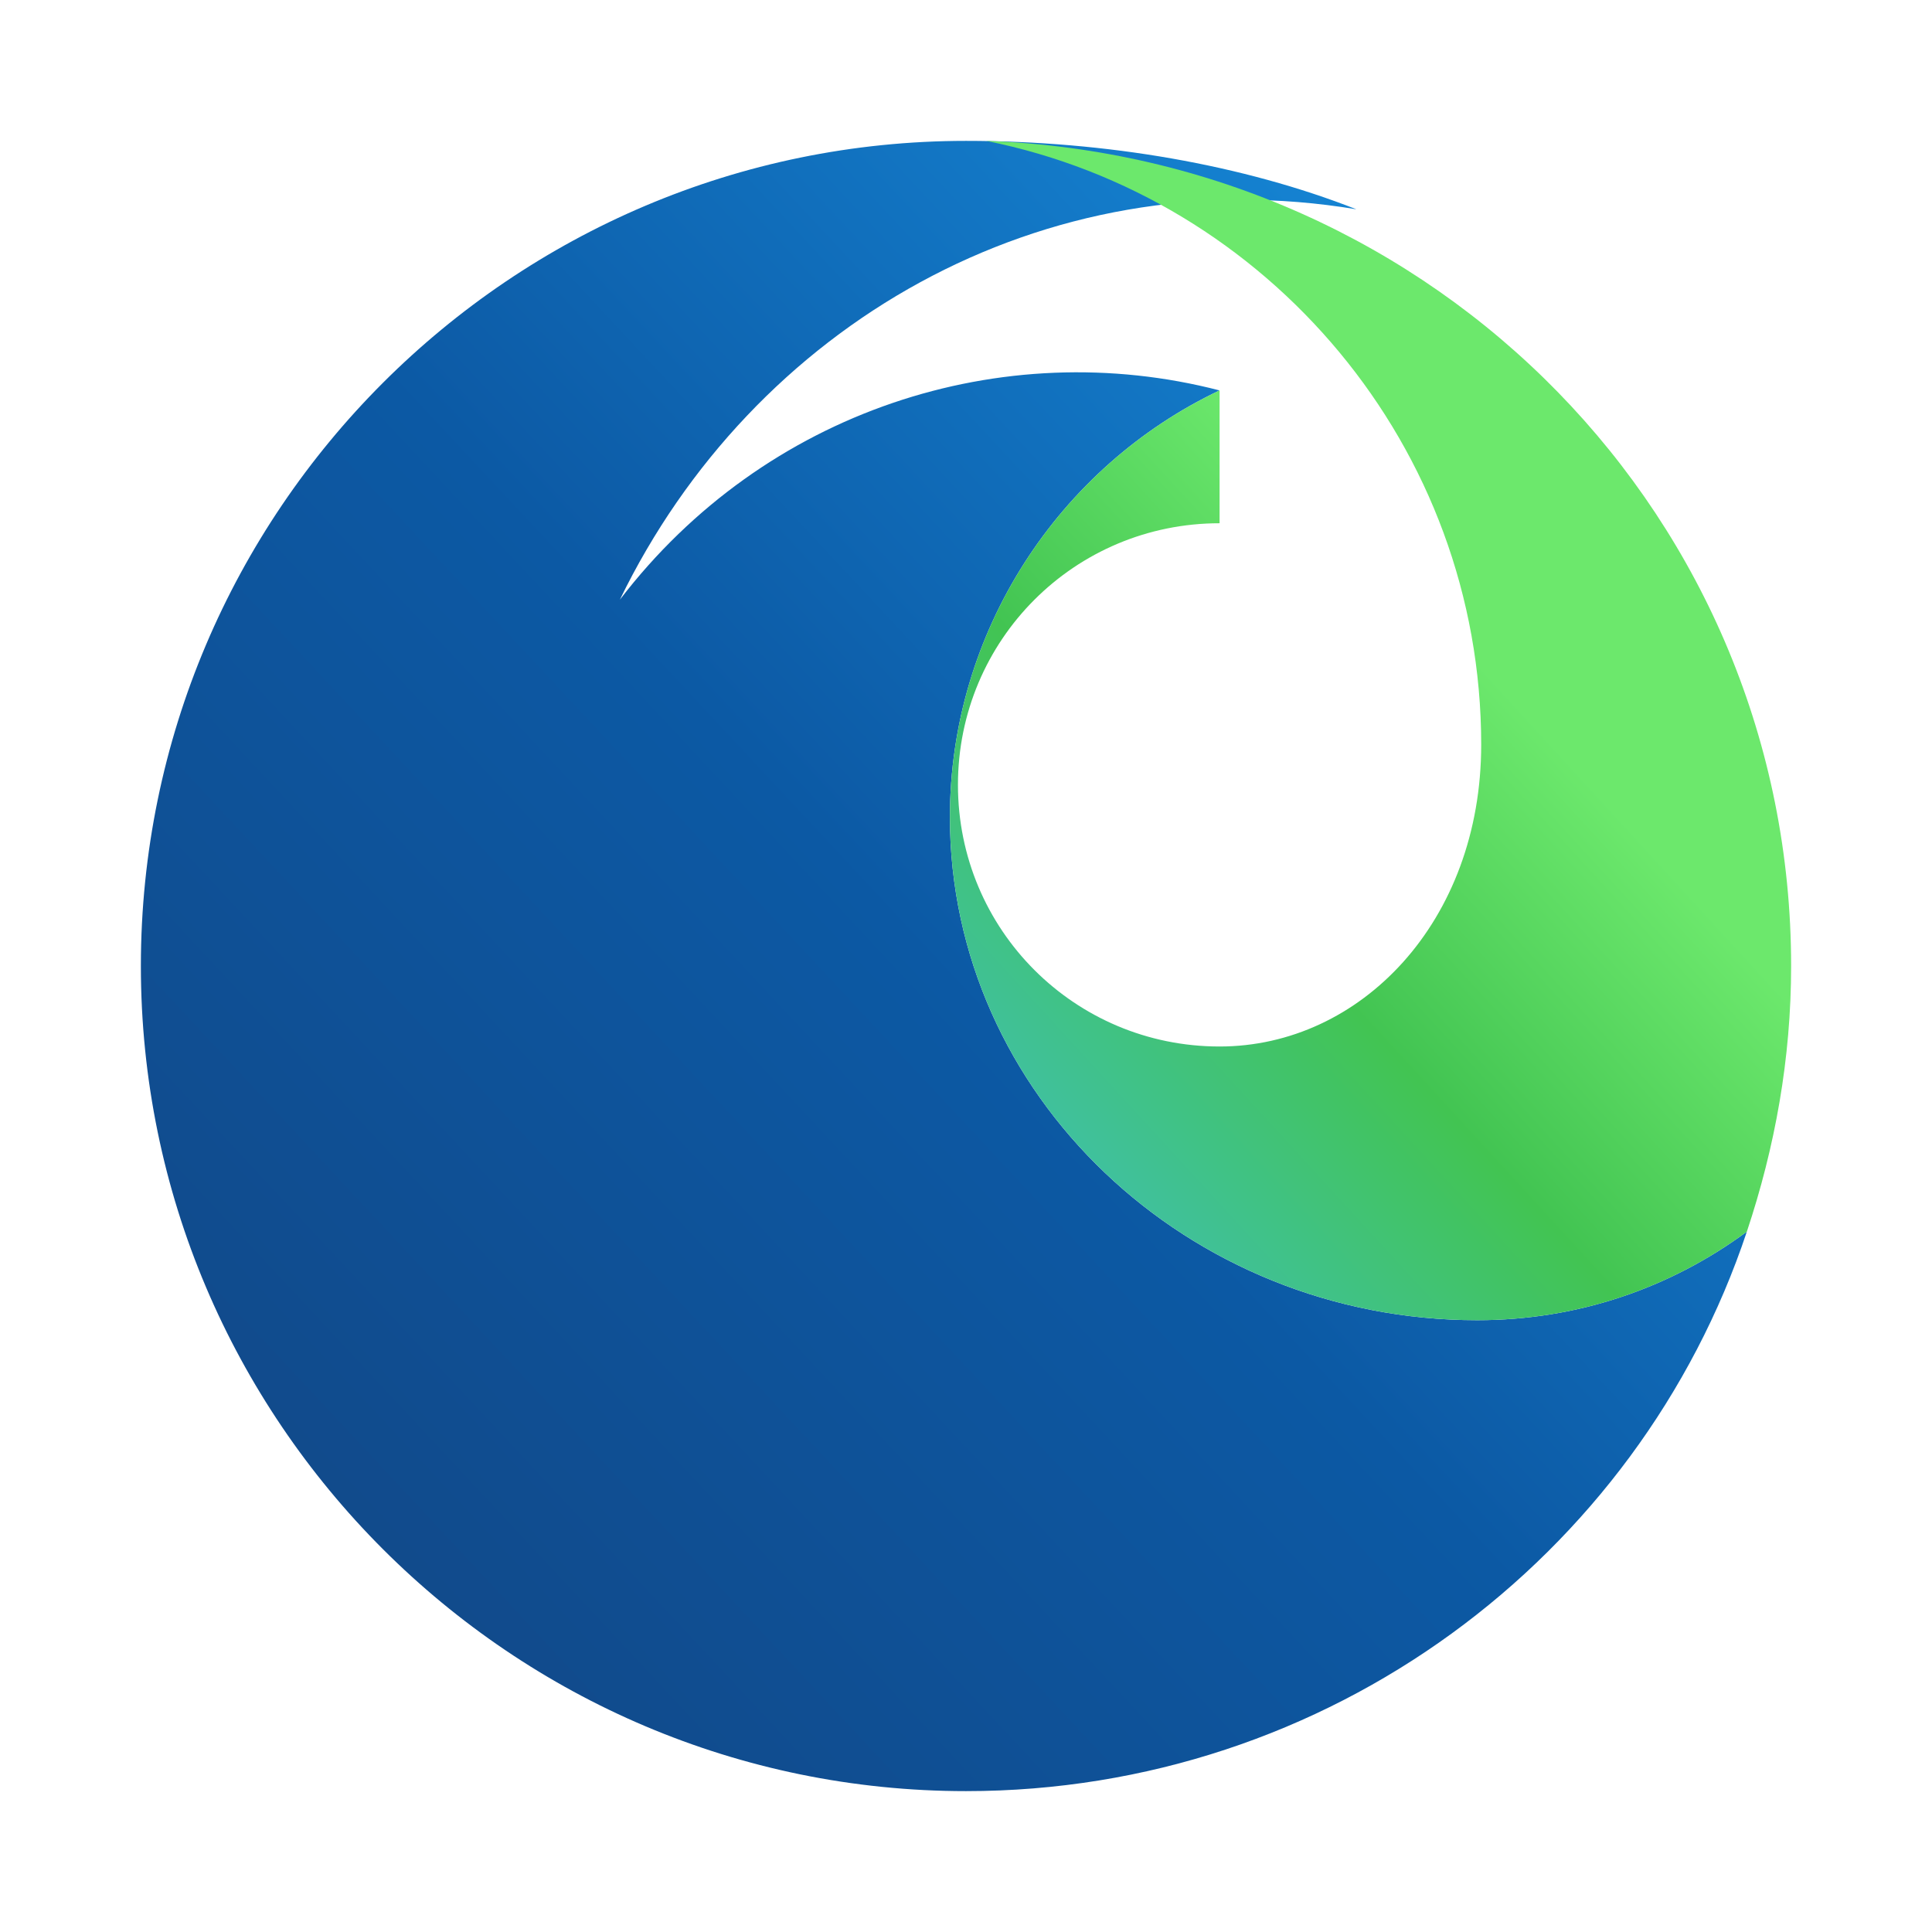
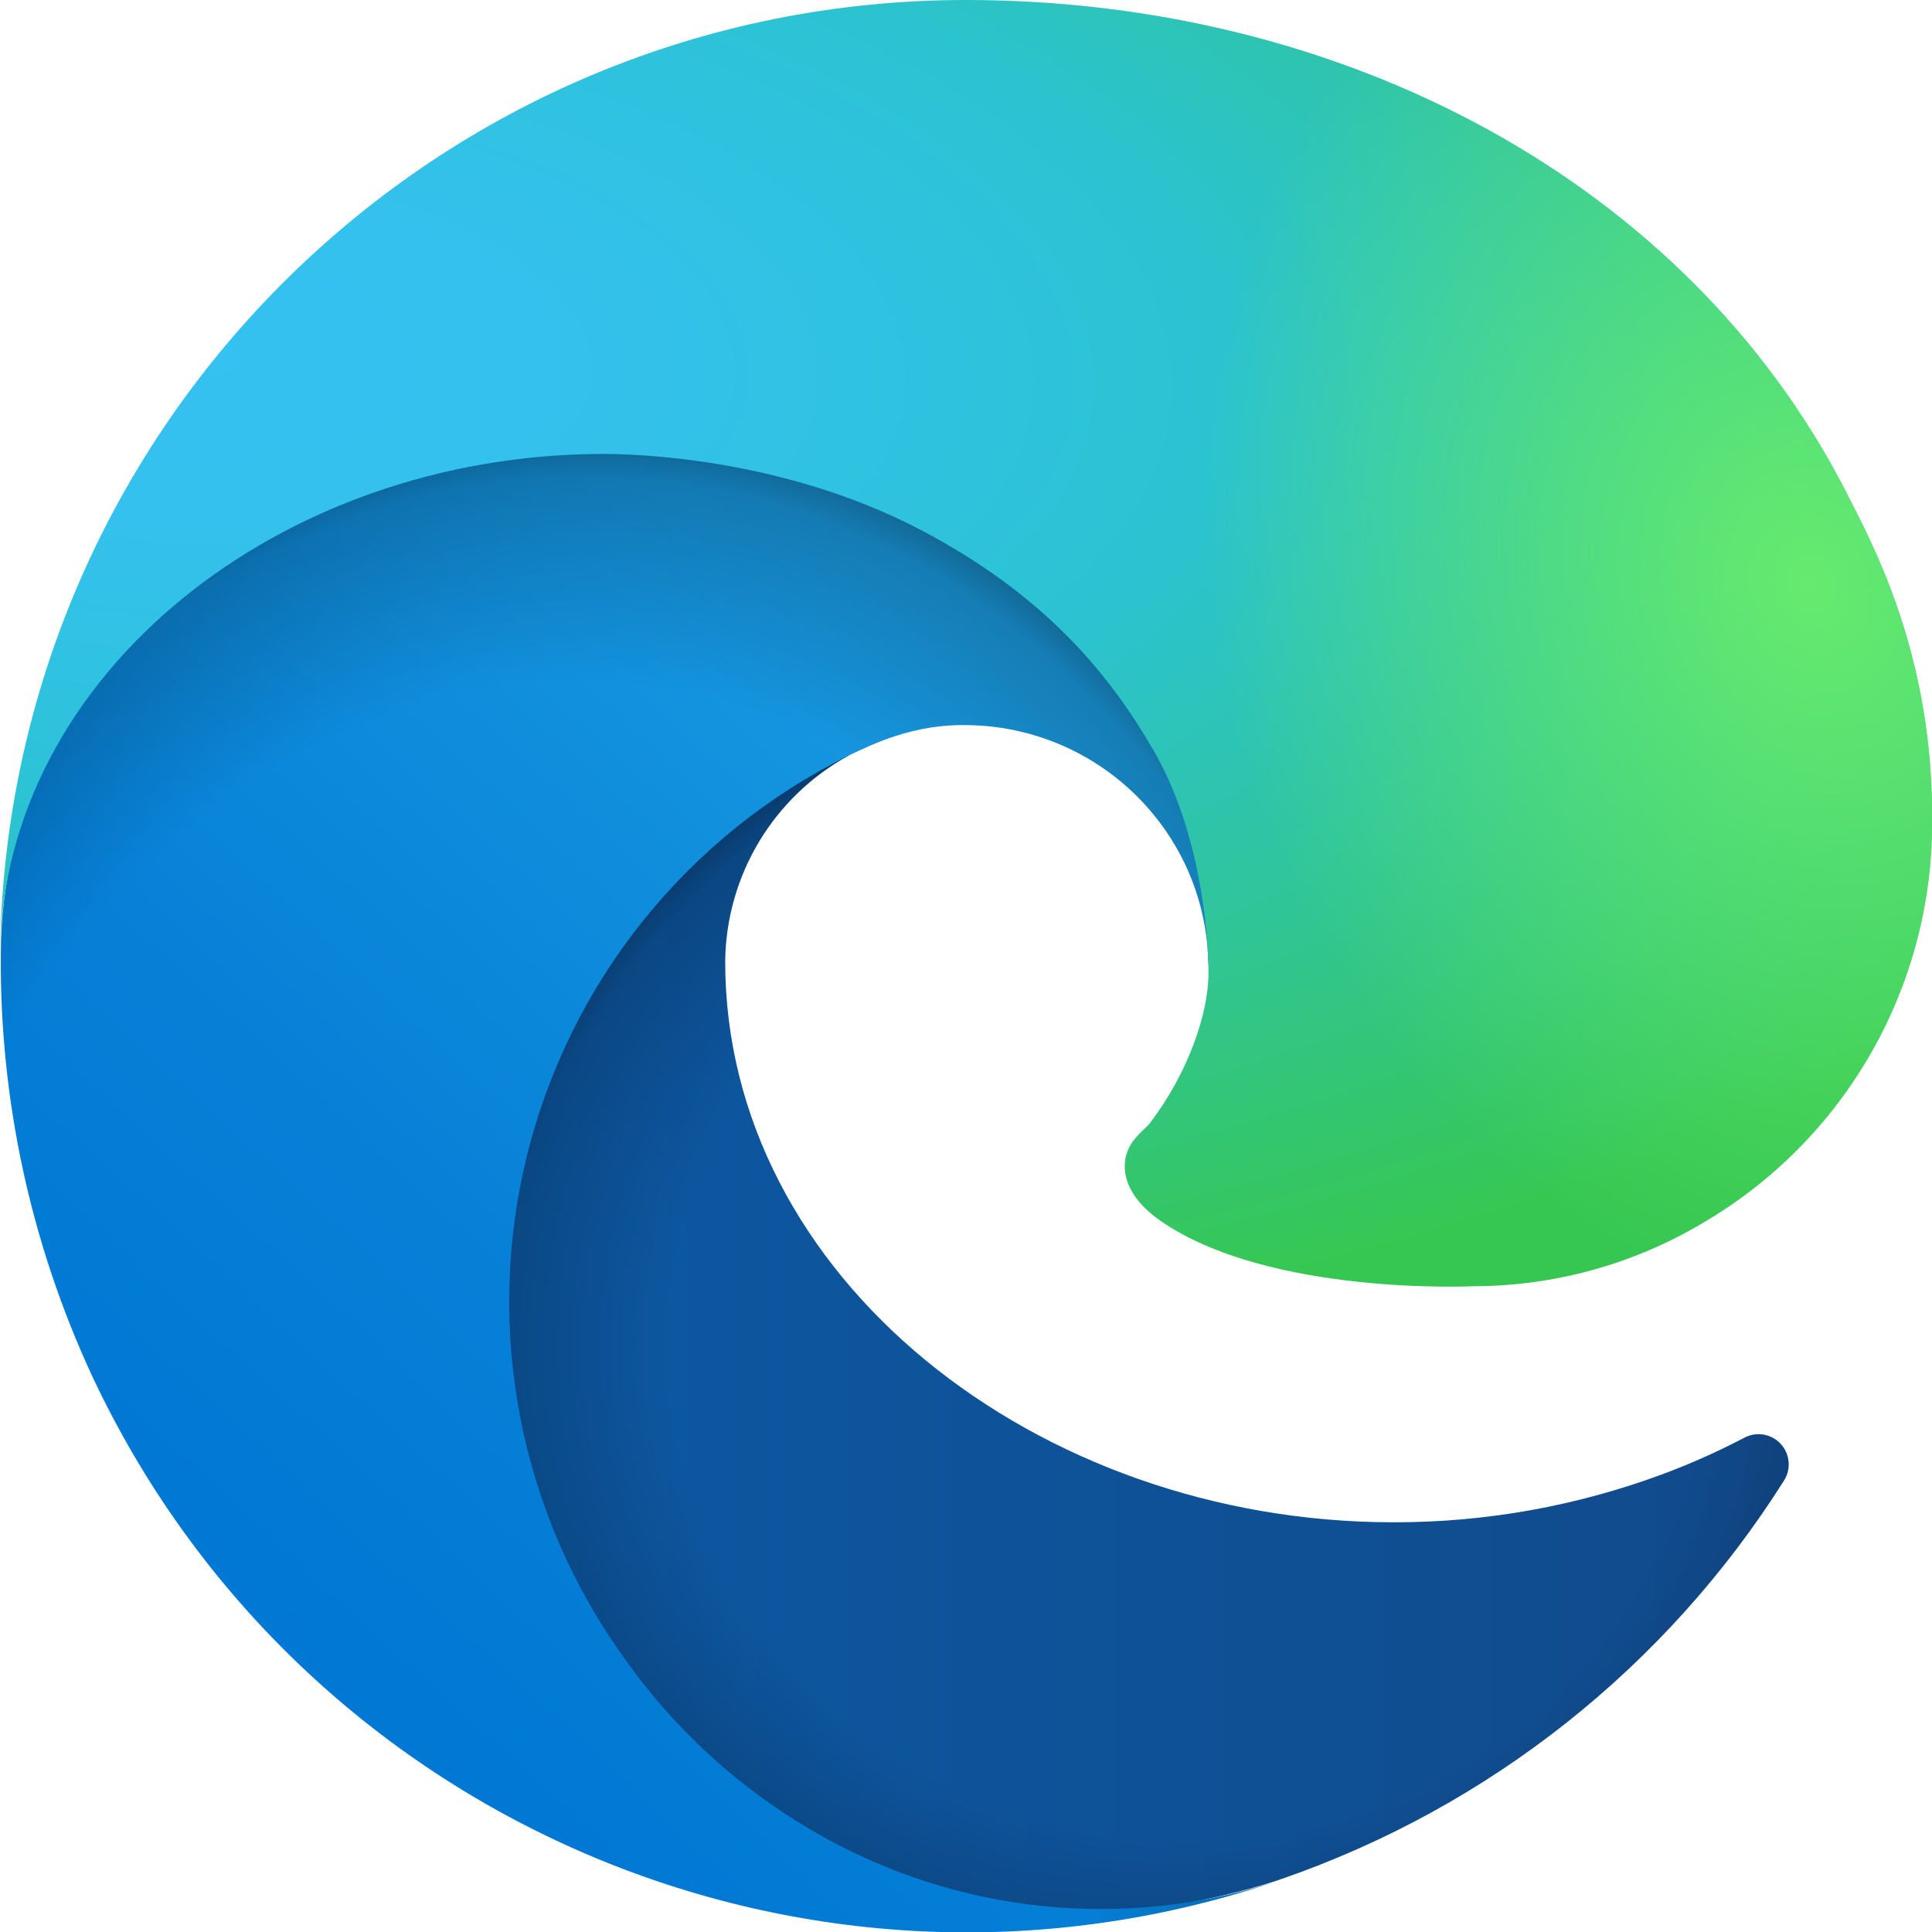
- <svg xmlns="http://www.w3.org/2000/svg" viewBox="0 0 48 48">
+ <svg xmlns="http://www.w3.org/2000/svg" viewBox="0 0 256 256">
  <defs>
-     <linearGradient id="edgeBody" x1="10" y1="40" x2="40" y2="12" gradientUnits="userSpaceOnUse">
-       <stop offset="0" stop-color="#114A8B" />
-       <stop offset="0.5" stop-color="#0C59A4" />
-       <stop offset="1" stop-color="#1583D2" />
+     <radialGradient gradientUnits="userSpaceOnUse" gradientTransform="matrix(1 0 0 -.95 -4.61 243.92)" r="95.38" cy="68.91" cx="161.83" id="b">
+       <stop stop-opacity="0" offset=".72" />
+       <stop stop-opacity=".53" offset=".95" />
+       <stop offset="1" />
+     </radialGradient>
+     <radialGradient gradientUnits="userSpaceOnUse" gradientTransform="matrix(.15 -.99 -.8 -.12 172.03 -130.32)" r="143.24" cy="62.99" cx="-340.29" id="d">
+       <stop stop-opacity="0" offset=".76" />
+       <stop stop-opacity=".5" offset=".95" />
+       <stop offset="1" />
+     </radialGradient>
+     <radialGradient gradientUnits="userSpaceOnUse" gradientTransform="matrix(-.04 1 2.13 .08 -1184.15 -111.61)" r="202.43" cy="570.21" cx="113.37" id="e">
+       <stop stop-color="#35c1f1" offset="0" />
+       <stop stop-color="#34c1ed" offset=".11" />
+       <stop stop-color="#2fc2df" offset=".23" />
+       <stop stop-color="#2bc3d2" offset=".31" />
+       <stop stop-color="#36c752" offset=".67" />
+     </radialGradient>
+     <radialGradient gradientUnits="userSpaceOnUse" gradientTransform="matrix(.28 .96 .78 -.23 -308.37 -153.42)" r="97.34" cy="567.97" cx="376.52" id="f">
+       <stop stop-color="#66eb6e" offset="0" />
+       <stop stop-opacity="0" stop-color="#66eb6e" offset="1" />
+     </radialGradient>
+     <linearGradient gradientUnits="userSpaceOnUse" gradientTransform="matrix(1 0 0 -1 -4.61 261.08)" y2="84.03" x2="241.67" y1="84.03" x1="63.33" id="a">
+       <stop stop-color="#0c59a4" offset="0" />
+       <stop stop-color="#114a8b" offset="1" />
    </linearGradient>
-     <linearGradient id="edgeSwoosh" x1="16" y1="42" x2="40" y2="20" gradientUnits="userSpaceOnUse">
-       <stop offset="0" stop-color="#1B9DE2" />
-       <stop offset="0.4" stop-color="#3EBFC6" />
-       <stop offset="0.75" stop-color="#42C452" />
-       <stop offset="1" stop-color="#6CE86C" />
+     <linearGradient gradientUnits="userSpaceOnUse" gradientTransform="matrix(1 0 0 -1 -4.61 261.08)" y2="40.06" x2="45.96" y1="161.39" x1="157.35" id="c">
+       <stop stop-color="#1b9de2" offset="0" />
+       <stop stop-color="#1595df" offset=".16" />
+       <stop stop-color="#0680d7" offset=".67" />
+       <stop stop-color="#0078d4" offset="1" />
    </linearGradient>
  </defs>
-   <path fill="url(#edgeBody)" fill-rule="evenodd" d="M24 3.5     C12.7 3.5 3.5 12.7 3.5 24 C3.5 35.3 12.7 44.5 24 44.5     C33 44.5 40.7 38.7 43.4 30.6 C41.5 32 39.2 32.8 36.7 32.8     C29.5 32.8 23.6 27.2 23.6 20.3 C23.6 15.7 26.3 11.6 30.3 9.7     C24.9 8.3 19 10.2 15.4 14.9 C18.7 8.1 25.9 3.9 33.7 5.2     C30.9 4.1 27.5 3.5 24 3.5 Z" />
-   <path fill="url(#edgeSwoosh)" d="M30.3 9.7     C26.3 11.6 23.6 15.7 23.6 20.3 C23.6 27.2 29.5 32.8 36.7 32.8     C39.2 32.8 41.5 32 43.4 30.6 C44.1 28.5 44.5 26.3 44.5 24     C44.5 12.9 35.7 3.9 24.5 3.5 C31.5 4.9 36.8 11.1 36.8 18.5     C36.8 22.9 33.8 26 30.3 26 C26.7 26 23.8 23.1 23.8 19.5     C23.8 15.9 26.7 13 30.3 13 Z" />
+   <path d="M231.07 190.54a93.73 93.73 0 01-10.54 4.71 101.87 101.87 0 01-35.9 6.46c-47.32 0-88.54-32.55-88.54-74.32a31.48 31.48 0 0116.43-27.31c-42.8 1.8-53.8 46.4-53.8 72.53 0 73.88 68.09 81.37 82.76 81.37 7.91 0 19.84-2.3 27-4.56l1.31-.44a128.34 128.34 0 0066.6-52.8 4 4 0 00-5.32-5.64z" fill="url(#a)" />
+   <path style="isolation:isolate" d="M231.07 190.54a93.73 93.73 0 01-10.54 4.71 101.87 101.87 0 01-35.9 6.46c-47.32 0-88.54-32.55-88.54-74.32a31.48 31.48 0 0116.43-27.31c-42.8 1.8-53.8 46.4-53.8 72.53 0 73.88 68.09 81.37 82.76 81.37 7.91 0 19.84-2.3 27-4.56l1.31-.44a128.34 128.34 0 0066.6-52.8 4 4 0 00-5.32-5.64z" fill="url(#b)" opacity=".35" />
+   <path d="M105.73 241.42a79.2 79.2 0 01-22.74-21.34 80.72 80.72 0 0129.53-120c3.12-1.47 8.45-4.13 15.54-4a32.35 32.35 0 0125.69 13 31.88 31.88 0 016.36 18.66c0-.21 24.46-79.6-80-79.6-43.9 0-80 41.66-80 78.21a130.15 130.15 0 0012.11 56 128 128 0 00156.38 67.11 75.55 75.55 0 01-62.78-8z" fill="url(#c)" />
+   <path style="isolation:isolate" d="M105.73 241.42a79.2 79.2 0 01-22.74-21.34 80.72 80.72 0 0129.53-120c3.12-1.47 8.45-4.13 15.54-4a32.35 32.35 0 0125.69 13 31.88 31.88 0 016.36 18.66c0-.21 24.46-79.6-80-79.6-43.9 0-80 41.66-80 78.21a130.15 130.15 0 0012.11 56 128 128 0 00156.38 67.11 75.55 75.55 0 01-62.78-8z" fill="url(#d)" opacity=".41" />
+   <path d="M152.33 148.86c-.81 1.05-3.3 2.5-3.3 5.66 0 2.61 1.7 5.12 4.72 7.23 14.38 10 41.49 8.68 41.56 8.68a59.56 59.56 0 0030.27-8.35 61.38 61.38 0 0030.43-52.88c.26-22.41-8-37.31-11.34-43.91C223.48 23.84 177.74 0 128 0A128 128 0 000 126.2c.48-36.54 36.8-66.05 80-66.05 3.5 0 23.46.34 42 10.07 16.34 8.58 24.9 18.94 30.85 29.21 6.18 10.67 7.28 24.15 7.28 29.52 0 5.37-2.74 13.33-7.8 19.91z" fill="url(#e)" />
+   <path d="M152.33 148.86c-.81 1.05-3.3 2.5-3.3 5.66 0 2.61 1.7 5.12 4.72 7.23 14.38 10 41.49 8.68 41.56 8.68a59.56 59.56 0 0030.27-8.35 61.38 61.38 0 0030.43-52.88c.26-22.41-8-37.31-11.34-43.91C223.48 23.84 177.74 0 128 0A128 128 0 000 126.2c.48-36.54 36.8-66.05 80-66.05 3.5 0 23.46.34 42 10.07 16.34 8.58 24.9 18.94 30.85 29.21 6.18 10.67 7.28 24.15 7.28 29.52 0 5.37-2.74 13.33-7.8 19.91z" fill="url(#f)" />
</svg>
